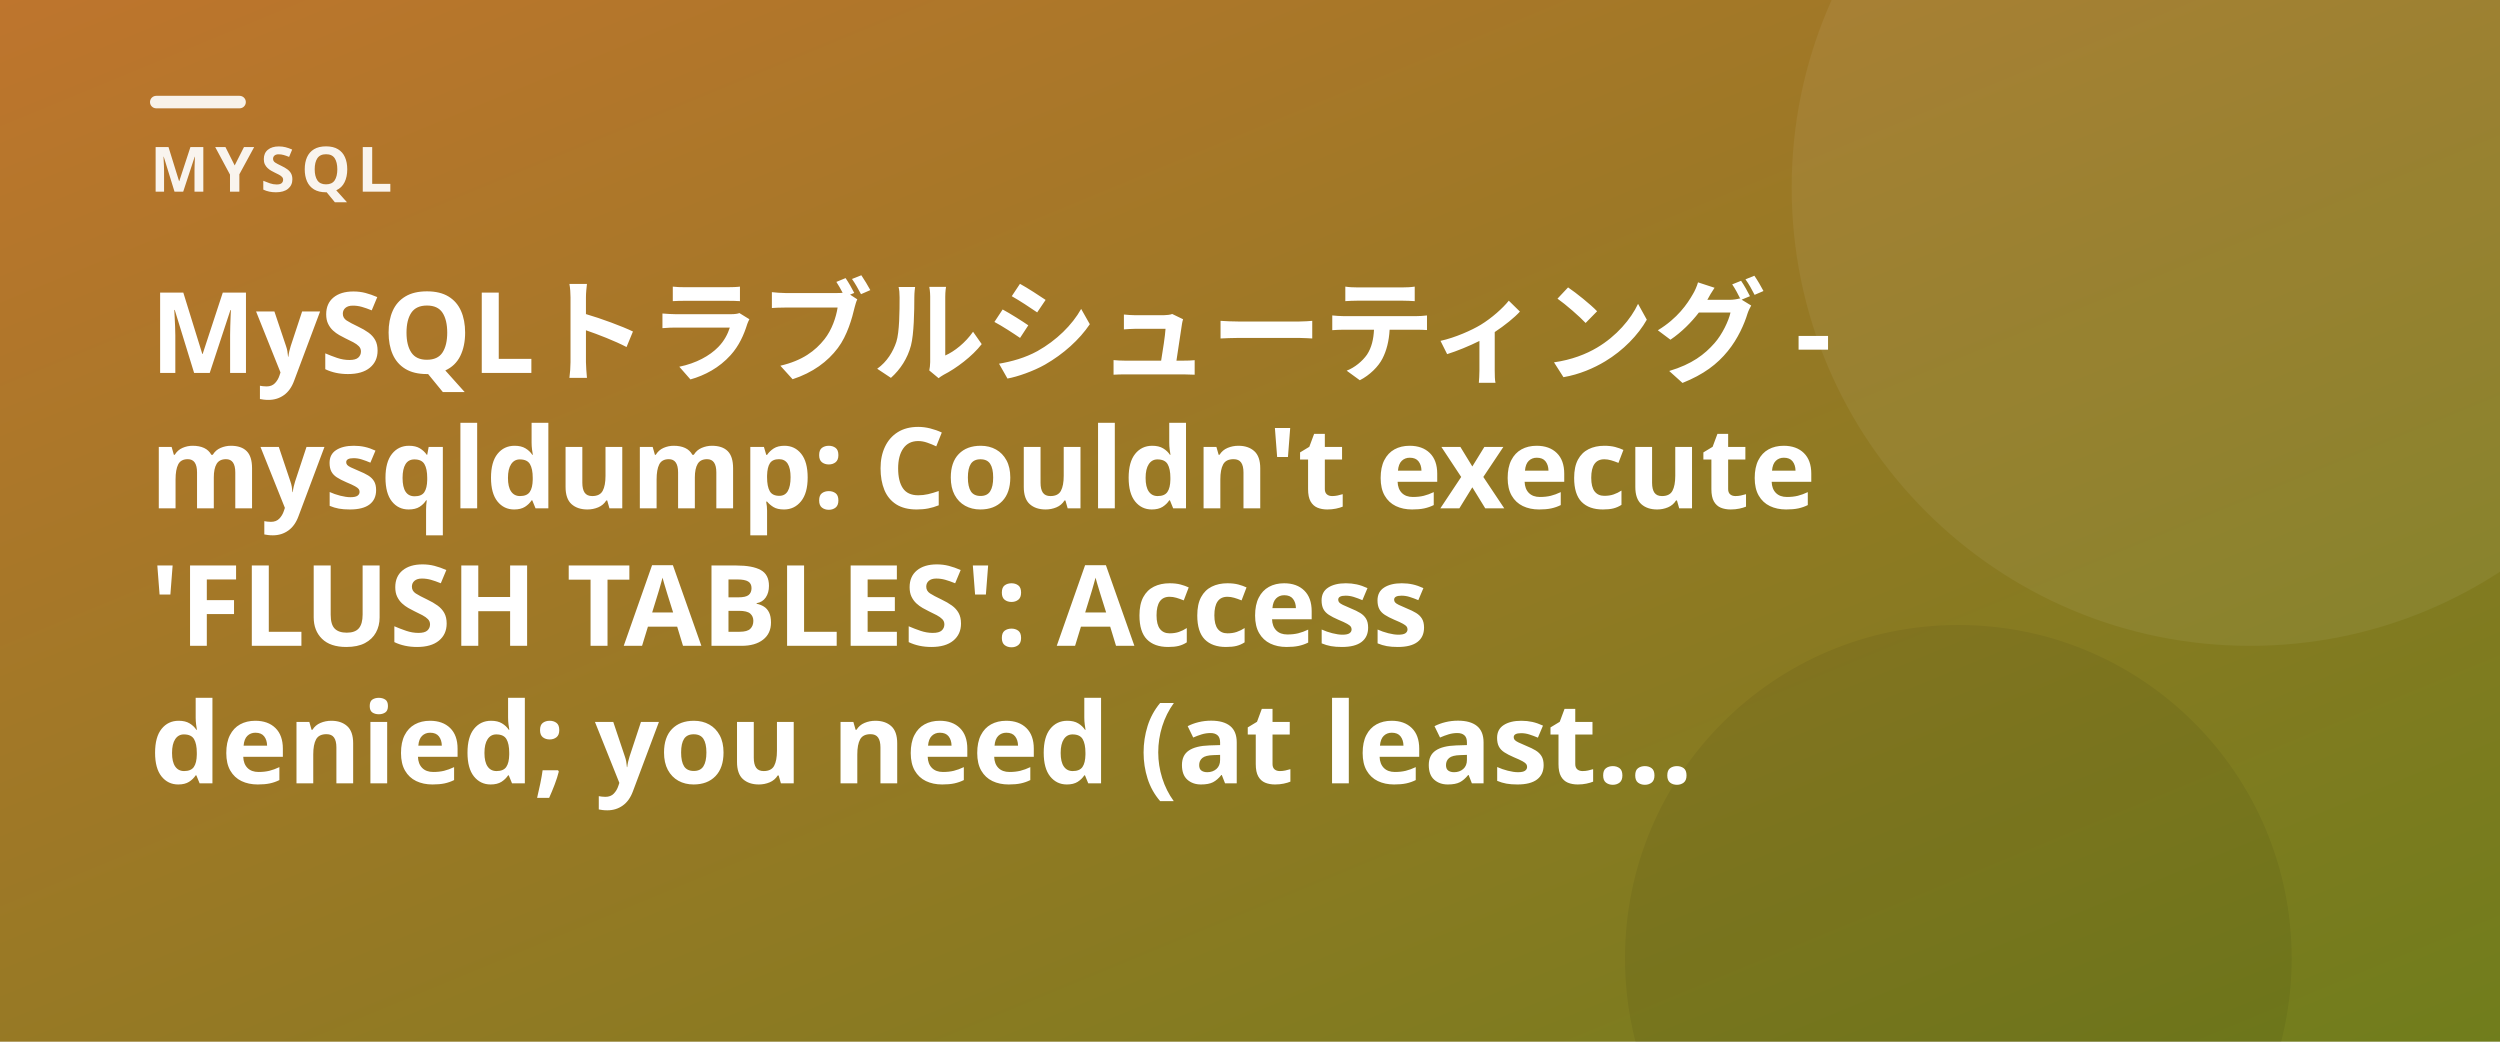
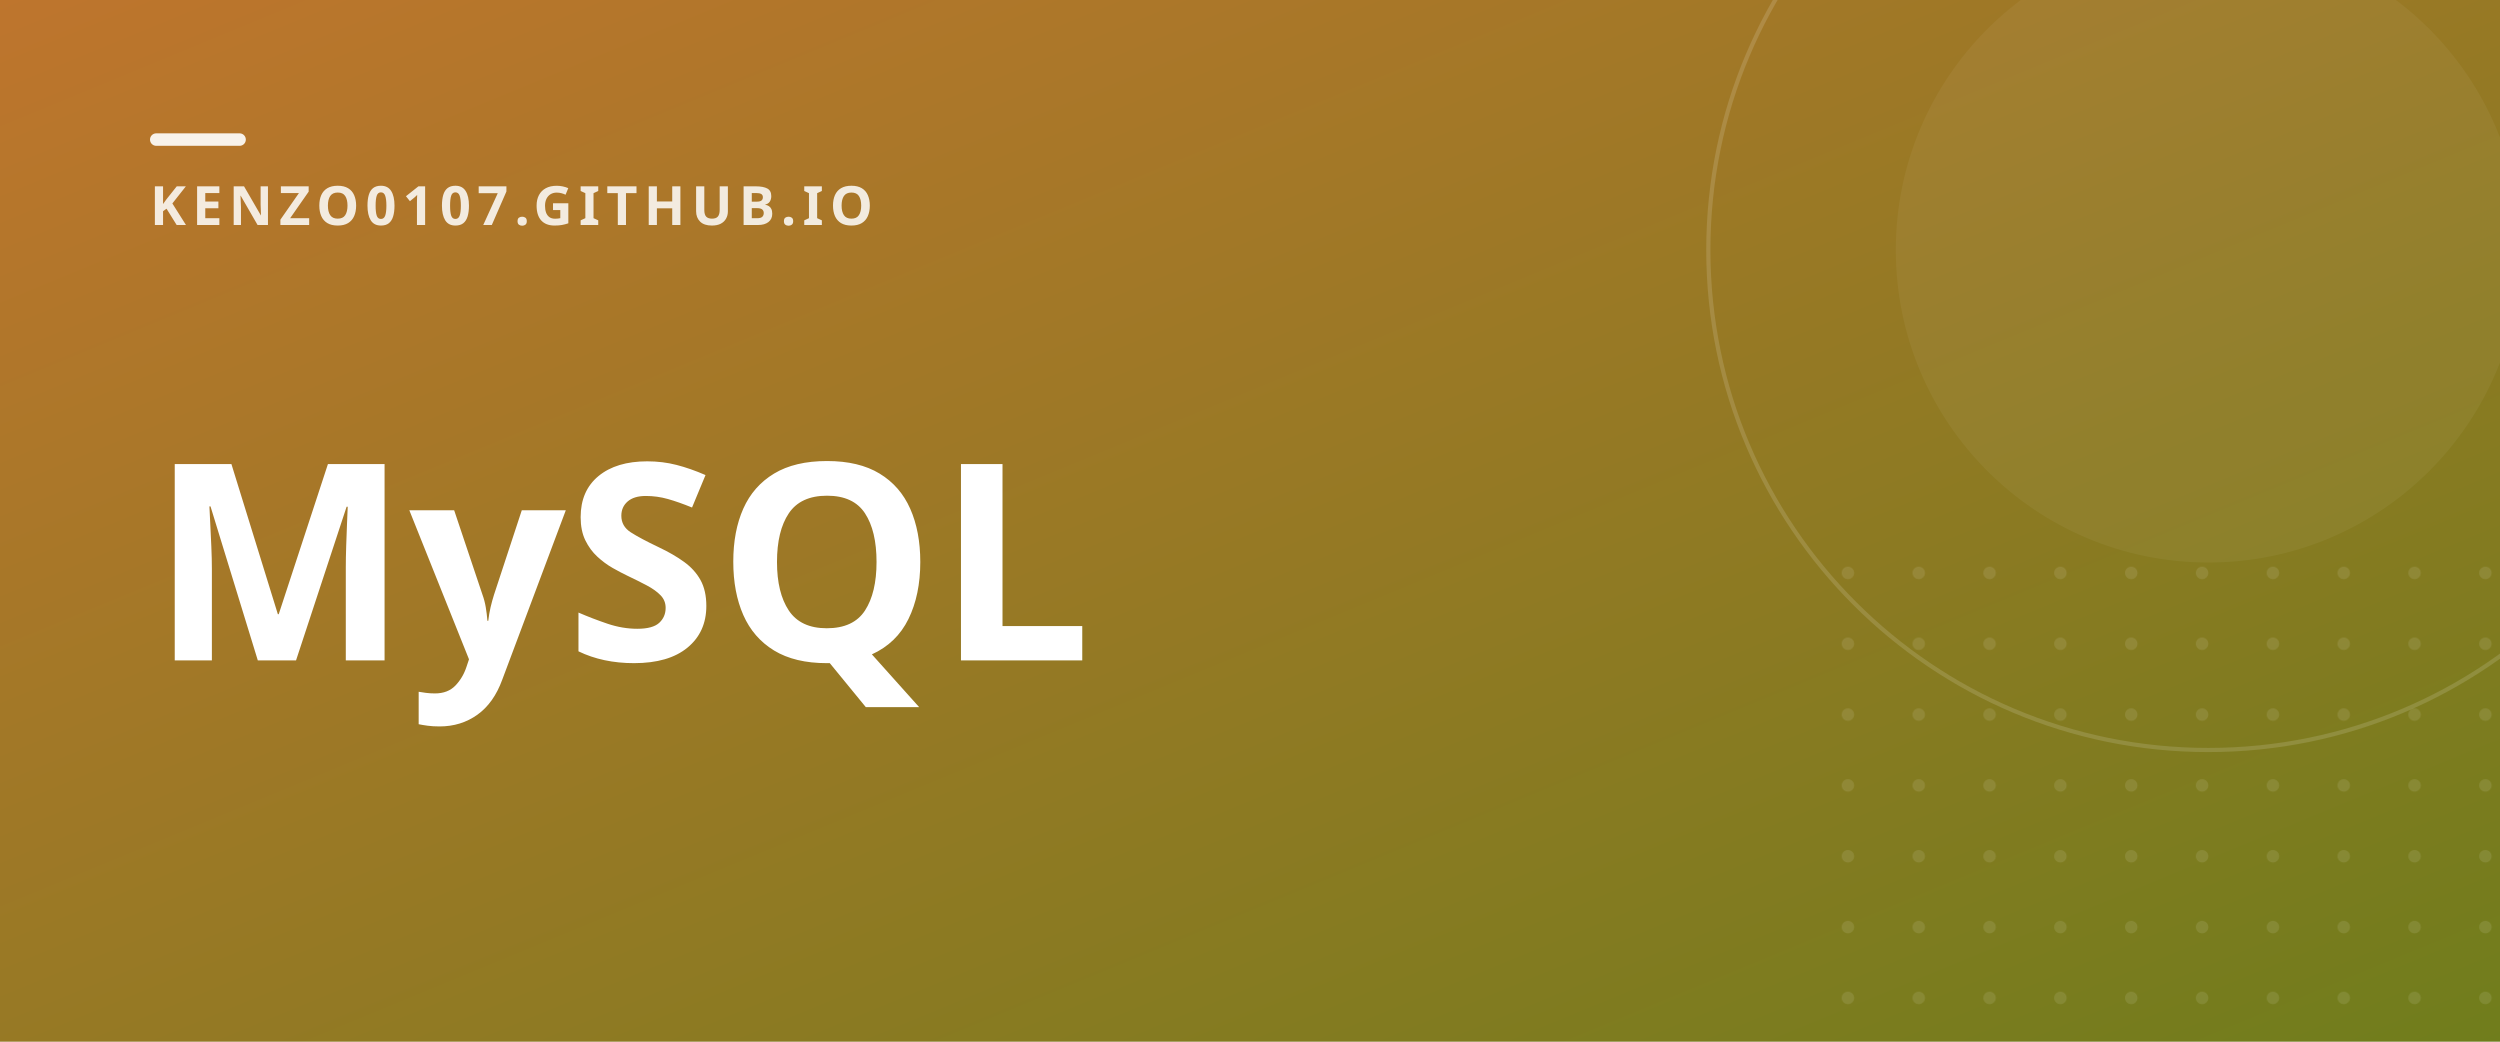
- <svg xmlns="http://www.w3.org/2000/svg" viewBox="0 0 1200 500" width="1200" height="500" role="img" aria-label="MySQLトラブルシューティング - mysqldump: Couldn't execute 'FLUSH TABLES': Access denied; you need (at least one of) the RELOAD privilege(s) for this operation (1227)">
+ <svg xmlns="http://www.w3.org/2000/svg" viewBox="0 0 1200 500" width="1200" height="500" role="img" aria-label="MySQL">
  <defs>
    <linearGradient id="g" x1="0" y1="0" x2="1" y2="1">
      <stop offset="0" stop-color="hsl(30, 62%, 46%)" />
      <stop offset="1" stop-color="hsl(68, 64%, 30%)" />
    </linearGradient>
+     <pattern id="dots" width="34" height="34" patternUnits="userSpaceOnUse">
+       <circle cx="3" cy="3" r="3" fill="#ffffff" opacity="0.10" />
+     </pattern>
  </defs>
  <rect width="1200" height="500" fill="url(#g)" />
-   <circle cx="1080" cy="90" r="220" fill="#ffffff" opacity="0.06" />
-   <circle cx="940" cy="460" r="160" fill="#000000" opacity="0.06" />
-   <rect x="72" y="46" width="46" height="6" rx="3" fill="#ffffff" opacity="0.9" />
-   <text x="72" y="92" font-family="'Hiragino Sans','Hiragino Kaku Gothic ProN','Noto Sans JP','Yu Gothic','Meiryo',system-ui,sans-serif" font-size="30" font-weight="700" letter-spacing="3" fill="#ffffff" opacity="0.92">MYSQL</text>
-   <text font-family="'Hiragino Sans','Hiragino Kaku Gothic ProN','Noto Sans JP','Yu Gothic','Meiryo',system-ui,sans-serif" font-size="54" font-weight="800" fill="#ffffff">
-     <tspan x="72" y="179">MySQLトラブルシューティング -</tspan>
-     <tspan x="72" y="244">mysqldump: Couldn't execute</tspan>
-     <tspan x="72" y="310">'FLUSH TABLES': Access</tspan>
-     <tspan x="72" y="376">denied; you need (at least…</tspan>
-   </text>
+   <rect x="880" y="270" width="320" height="230" fill="url(#dots)" />
+   <circle cx="1060" cy="120" r="240" fill="none" stroke="#ffffff" stroke-width="2" opacity="0.14" />
+   <circle cx="1060" cy="120" r="150" fill="#ffffff" opacity="0.05" />
+   <rect x="72" y="64" width="46" height="6" rx="3" fill="#ffffff" opacity="0.9" />
+   <text x="72" y="108" font-family="'Hiragino Sans','Hiragino Kaku Gothic ProN','Noto Sans JP','Yu Gothic','Meiryo',system-ui,sans-serif" font-size="26" font-weight="700" letter-spacing="3" fill="#ffffff" opacity="0.85">KENZO0107.GITHUB.IO</text>
+   <text x="72" y="317" font-family="'Hiragino Sans','Hiragino Kaku Gothic ProN','Noto Sans JP','Yu Gothic','Meiryo',system-ui,sans-serif" font-size="132" font-weight="800" fill="#ffffff">MySQL</text>
</svg>
